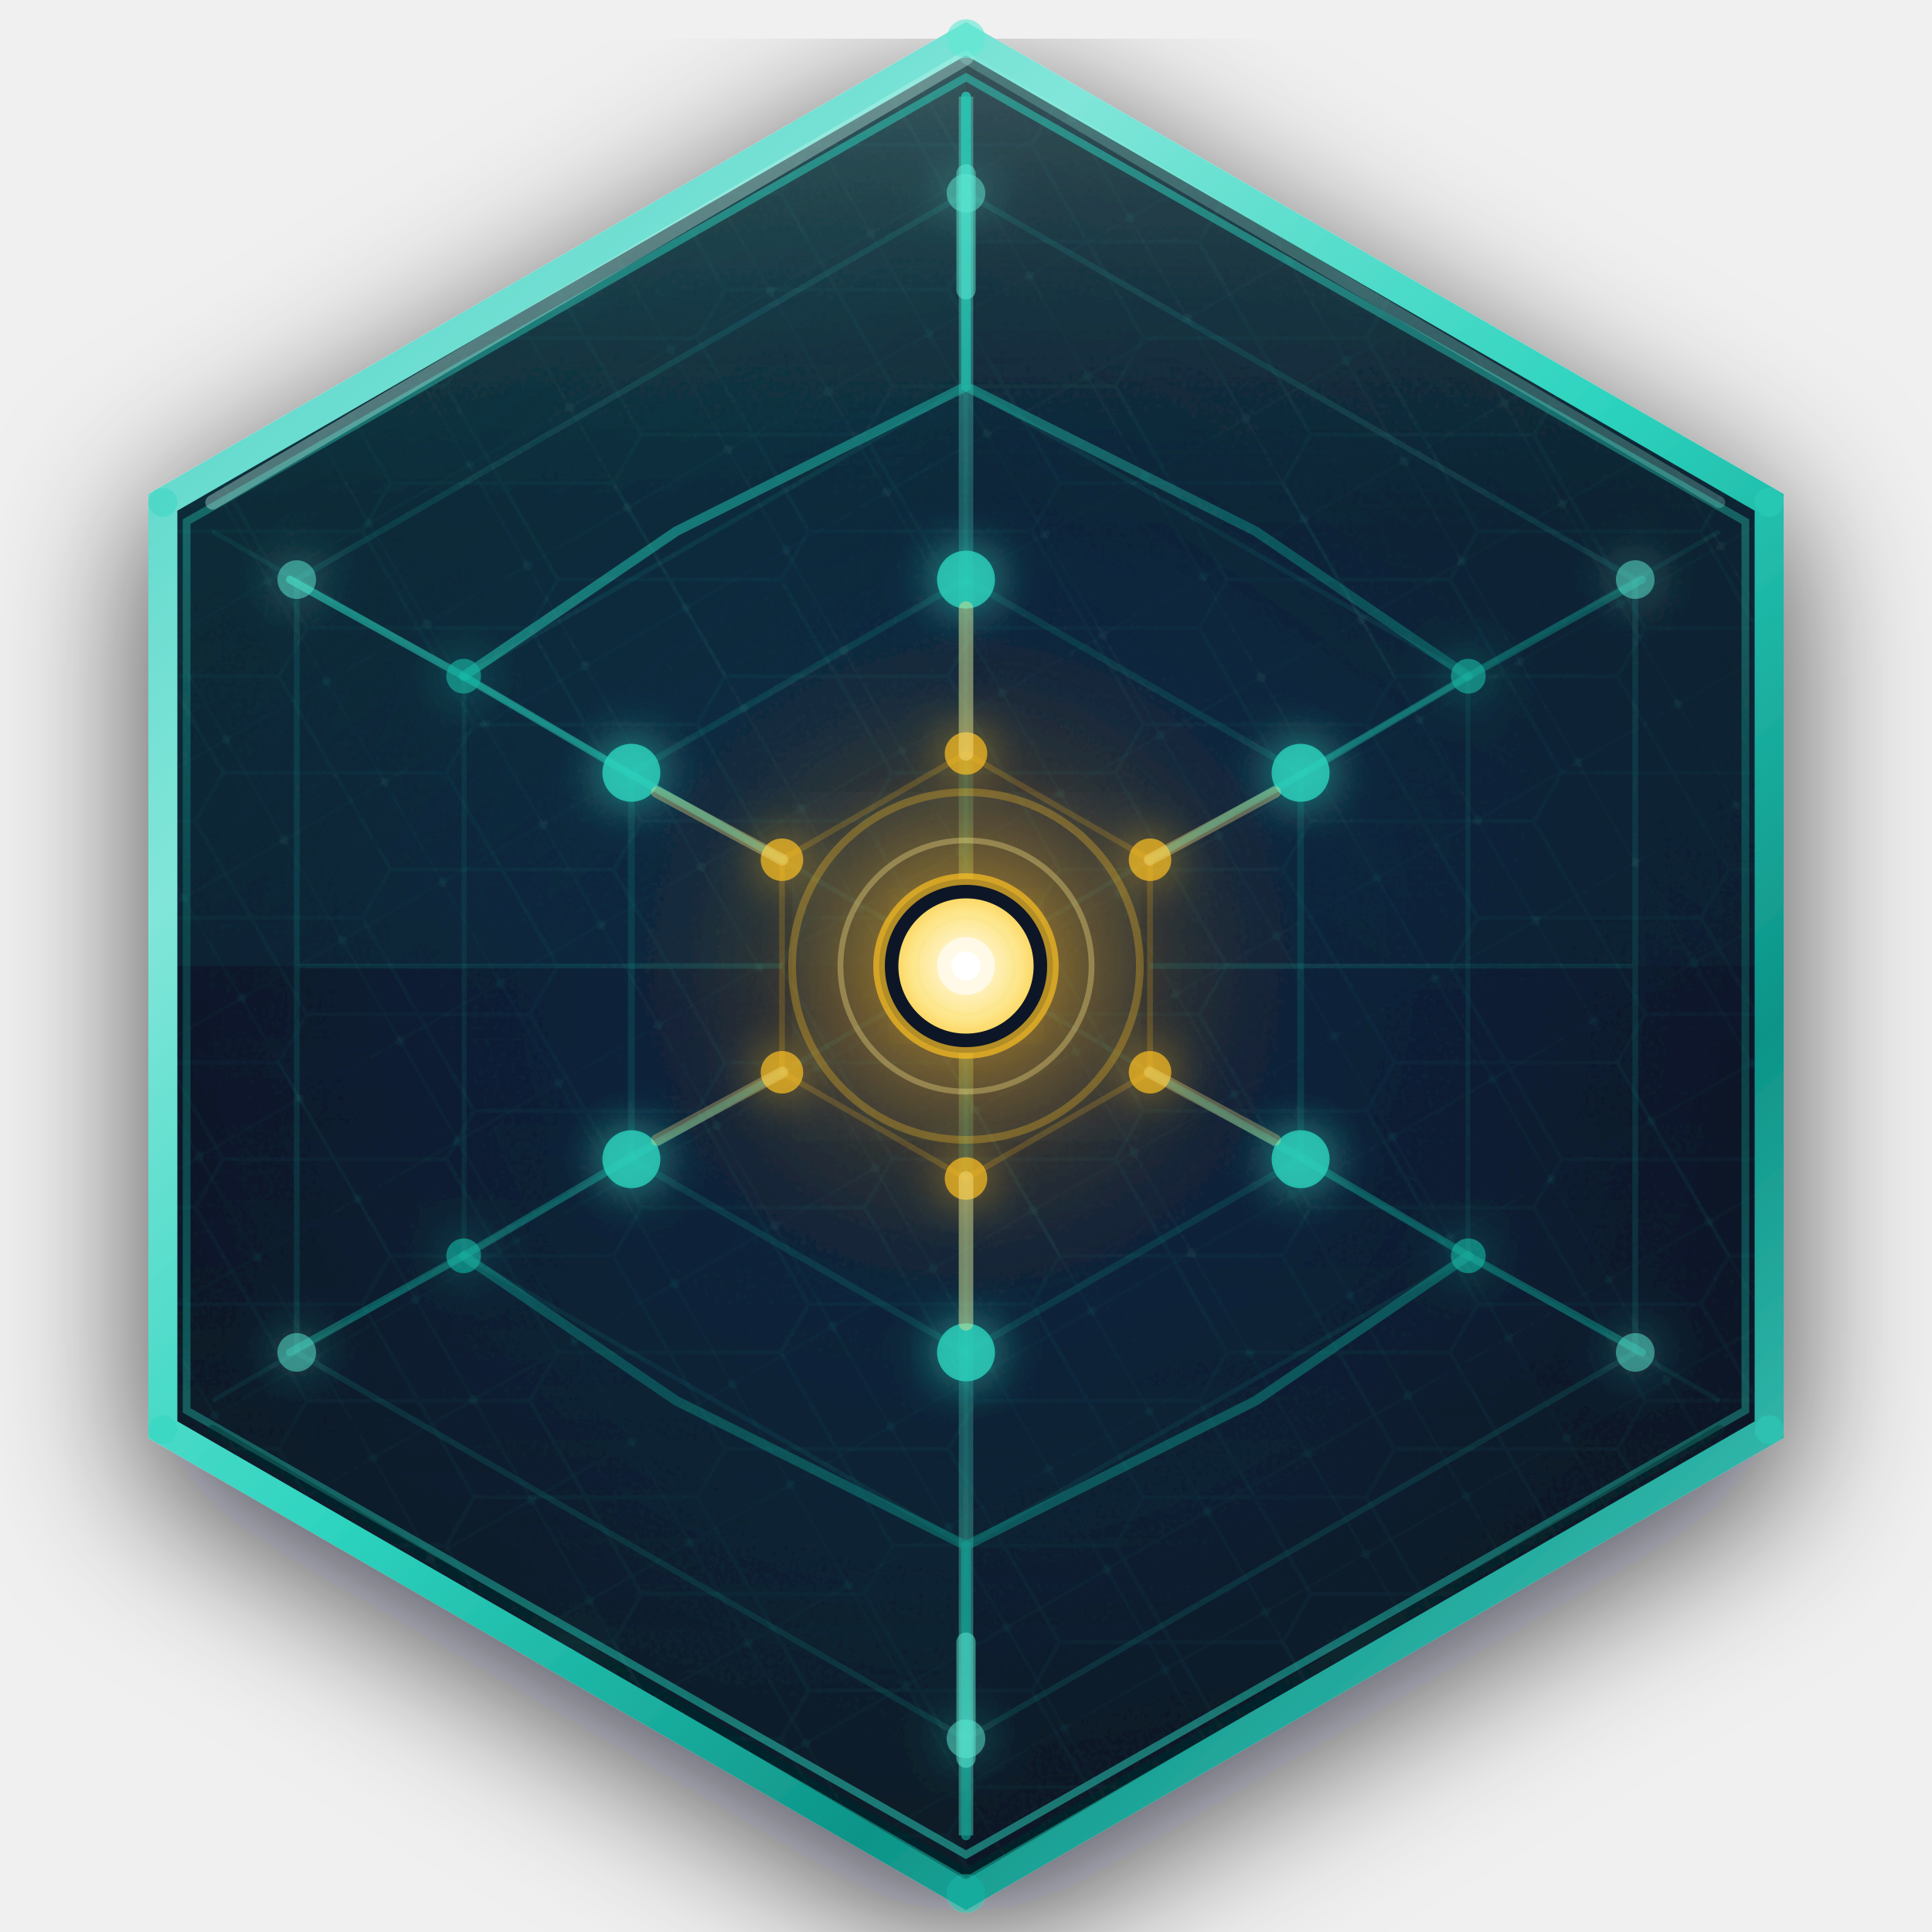
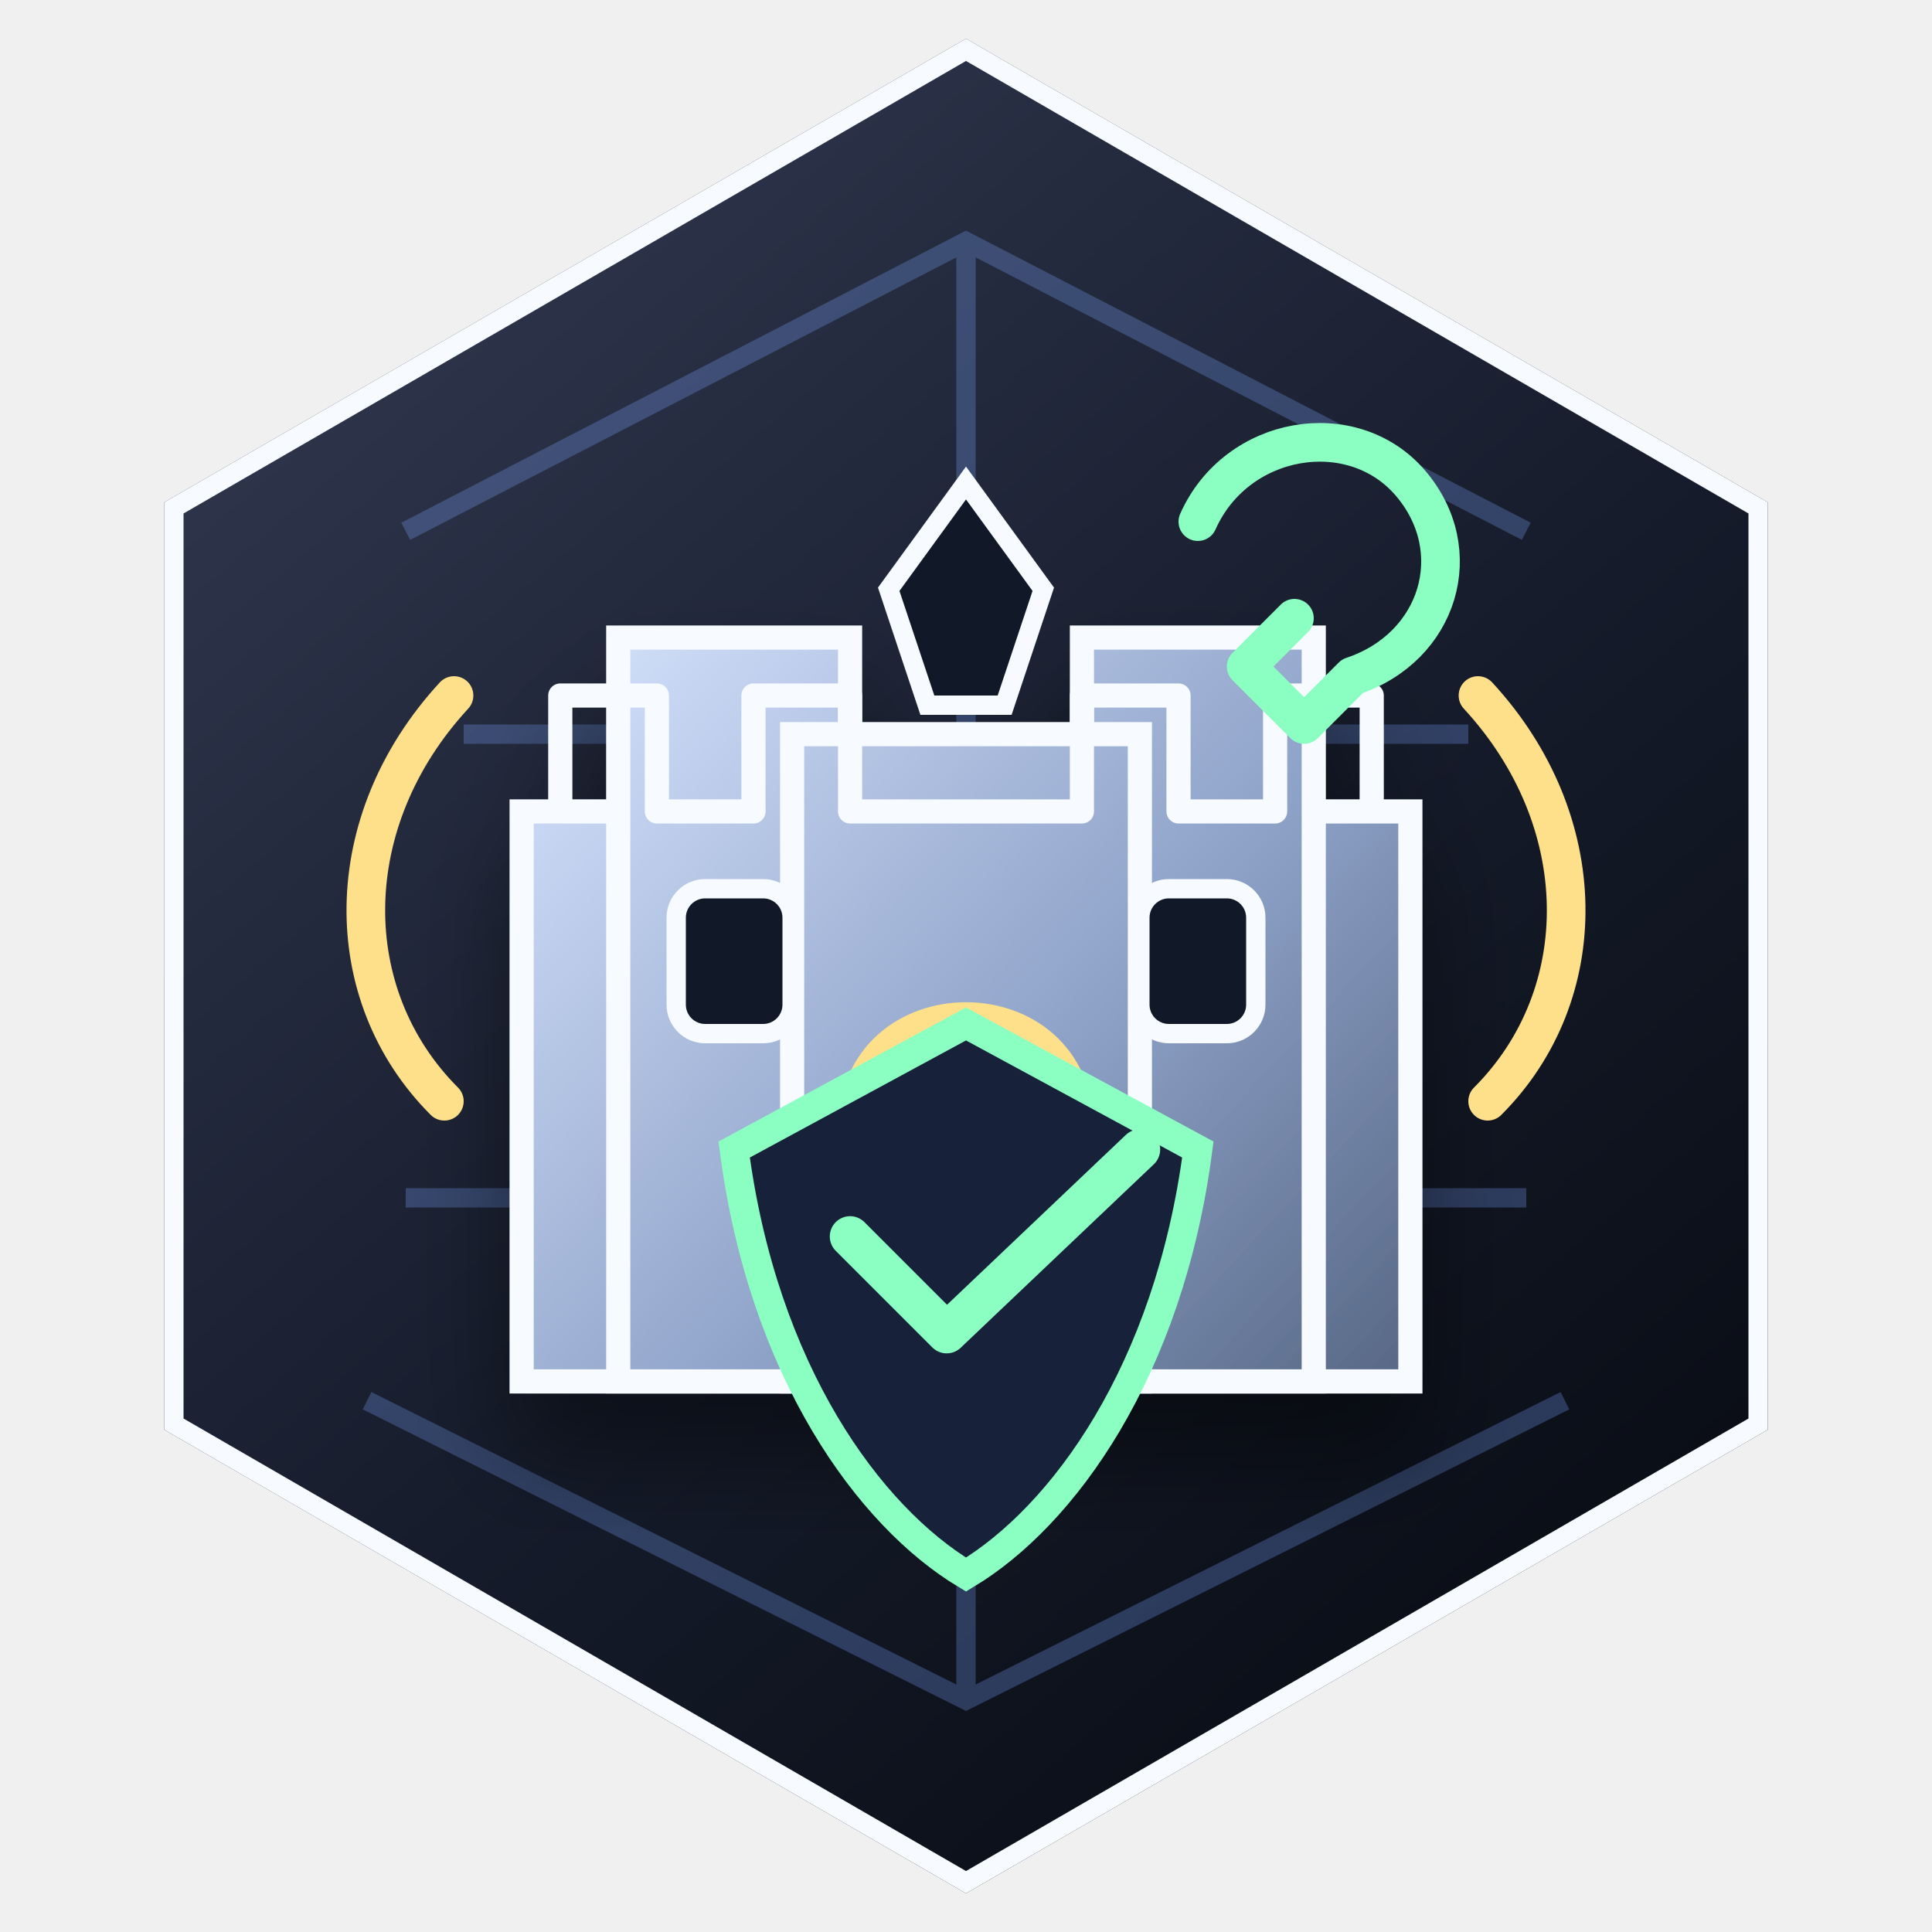
- <svg xmlns="http://www.w3.org/2000/svg" width="200" height="200" viewBox="0 0 200 200" fill="none">
+ <svg xmlns="http://www.w3.org/2000/svg" width="200" height="200" viewBox="0 0 200 200" role="img" aria-labelledby="citadel-title citadel-desc">
  <defs>
-     <linearGradient id="bg-midnight" x1="100" y1="4" x2="100" y2="196" gradientUnits="userSpaceOnUse">
-       <stop offset="0" stop-color="#0A1628" />
-       <stop offset="0.4" stop-color="#0C1E3A" />
-       <stop offset="0.7" stop-color="#081A30" />
-       <stop offset="1" stop-color="#040E1C" />
+     <clipPath id="citadel-hex">
+       <path d="M100 4 L183 52 L183 148 L100 196 L17 148 L17 52 Z" />
+     </clipPath>
+     <linearGradient id="citadel-bg" x1="35" y1="24" x2="169" y2="181" gradientUnits="userSpaceOnUse">
+       <stop offset="0" stop-color="#30364d" />
+       <stop offset="0.55" stop-color="#151b2a" />
+       <stop offset="1" stop-color="#080b12" />
    </linearGradient>
-     <linearGradient id="border-steel" x1="20" y1="10" x2="180" y2="190" gradientUnits="userSpaceOnUse">
-       <stop offset="0" stop-color="#4FD1C5" />
-       <stop offset="0.25" stop-color="#81E6D9" />
-       <stop offset="0.5" stop-color="#2DD4BF" />
-       <stop offset="0.75" stop-color="#0D9488" />
-       <stop offset="1" stop-color="#4FD1C5" />
+     <linearGradient id="citadel-stone" x1="54" y1="63" x2="149" y2="152" gradientUnits="userSpaceOnUse">
+       <stop offset="0" stop-color="#d9e6ff" />
+       <stop offset="0.55" stop-color="#8ea2c8" />
+       <stop offset="1" stop-color="#4d5d79" />
    </linearGradient>
-     <linearGradient id="border-inner" x1="100" y1="20" x2="100" y2="180" gradientUnits="userSpaceOnUse">
-       <stop offset="0" stop-color="#2DD4BF" stop-opacity="0.5" />
-       <stop offset="0.5" stop-color="#0D9488" stop-opacity="0.3" />
-       <stop offset="1" stop-color="#2DD4BF" stop-opacity="0.5" />
-     </linearGradient>
-     <radialGradient id="depth-field" cx="100" cy="100" r="85" gradientUnits="userSpaceOnUse">
-       <stop offset="0" stop-color="#0F2942" />
-       <stop offset="0.5" stop-color="#0A1F35" />
-       <stop offset="1" stop-color="#050F1E" />
-     </radialGradient>
-     <radialGradient id="core-radiance" cx="100" cy="100" r="35" gradientUnits="userSpaceOnUse">
-       <stop offset="0" stop-color="#FCD34D" stop-opacity="0.7" />
-       <stop offset="0.3" stop-color="#F59E0B" stop-opacity="0.4" />
-       <stop offset="0.6" stop-color="#D97706" stop-opacity="0.15" />
-       <stop offset="1" stop-color="#92400E" stop-opacity="0" />
-     </radialGradient>
-     <radialGradient id="core-hot" cx="100" cy="100" r="14" gradientUnits="userSpaceOnUse">
-       <stop offset="0" stop-color="#FFFBEB" />
-       <stop offset="0.4" stop-color="#FDE68A" />
-       <stop offset="0.7" stop-color="#FBBF24" />
-       <stop offset="1" stop-color="#F59E0B" stop-opacity="0.6" />
-     </radialGradient>
-     <linearGradient id="facet-a" x1="50" y1="30" x2="100" y2="100" gradientUnits="userSpaceOnUse">
-       <stop offset="0" stop-color="#2DD4BF" stop-opacity="0.12" />
-       <stop offset="1" stop-color="#0D9488" stop-opacity="0.02" />
-     </linearGradient>
-     <linearGradient id="facet-b" x1="150" y1="30" x2="100" y2="100" gradientUnits="userSpaceOnUse">
-       <stop offset="0" stop-color="#4FD1C5" stop-opacity="0.08" />
-       <stop offset="1" stop-color="#0F766E" stop-opacity="0.01" />
-     </linearGradient>
-     <linearGradient id="facet-c" x1="100" y1="170" x2="100" y2="100" gradientUnits="userSpaceOnUse">
-       <stop offset="0" stop-color="#0D9488" stop-opacity="0.08" />
-       <stop offset="1" stop-color="#134E4A" stop-opacity="0.01" />
-     </linearGradient>
-     <linearGradient id="circuit-grad" x1="40" y1="40" x2="160" y2="160" gradientUnits="userSpaceOnUse">
-       <stop offset="0" stop-color="#2DD4BF" stop-opacity="0.6" />
-       <stop offset="0.5" stop-color="#14B8A6" stop-opacity="0.3" />
-       <stop offset="1" stop-color="#0D9488" stop-opacity="0.5" />
-     </linearGradient>
-     <linearGradient id="axial-beam" x1="100" y1="25" x2="100" y2="175" gradientUnits="userSpaceOnUse">
-       <stop offset="0" stop-color="#5EEAD4" stop-opacity="0.4" />
-       <stop offset="0.35" stop-color="#2DD4BF" stop-opacity="0.15" />
-       <stop offset="0.5" stop-color="#FBBF24" stop-opacity="0.6" />
-       <stop offset="0.65" stop-color="#2DD4BF" stop-opacity="0.15" />
-       <stop offset="1" stop-color="#5EEAD4" stop-opacity="0.4" />
-     </linearGradient>
-     <linearGradient id="specular-top" x1="100" y1="4" x2="100" y2="55" gradientUnits="userSpaceOnUse">
-       <stop offset="0" stop-color="#CCFBF1" stop-opacity="0.25" />
-       <stop offset="1" stop-color="#0F766E" stop-opacity="0" />
-     </linearGradient>
-     <linearGradient id="gold-accent" x1="70" y1="70" x2="130" y2="130" gradientUnits="userSpaceOnUse">
-       <stop offset="0" stop-color="#FDE68A" />
-       <stop offset="0.5" stop-color="#FBBF24" />
-       <stop offset="1" stop-color="#D97706" />
-     </linearGradient>
-     <pattern id="hex-grid" width="20" height="17.32" patternUnits="userSpaceOnUse" patternTransform="rotate(30)">
-       <path d="M10 0L20 5.77V11.55L10 17.32L0 11.55V5.77Z" fill="none" stroke="#2DD4BF" stroke-opacity="0.04" stroke-width="0.4" />
-     </pattern>
-     <pattern id="fortify-hatch" width="12" height="12" patternUnits="userSpaceOnUse" patternTransform="rotate(60)">
-       <path d="M0 6H12" stroke="#4FD1C5" stroke-opacity="0.03" stroke-width="0.3" />
-       <path d="M6 0V12" stroke="#4FD1C5" stroke-opacity="0.025" stroke-width="0.3" />
-       <circle cx="6" cy="6" r="0.5" fill="#5EEAD4" fill-opacity="0.04" />
-     </pattern>
-     <filter id="outer-shadow" x="-10%" y="-5%" width="120%" height="120%" color-interpolation-filters="sRGB">
-       <feDropShadow dx="0" dy="4" stdDeviation="8" flood-color="#020617" flood-opacity="0.7" />
+     <filter id="citadel-shadow" x="-20%" y="-20%" width="140%" height="140%">
+       <feDropShadow dx="0" dy="7" stdDeviation="5" flood-color="#000000" flood-opacity="0.42" />
    </filter>
-     <filter id="ambient-glow" x="20%" y="20%" width="60%" height="60%" filterUnits="objectBoundingBox" color-interpolation-filters="sRGB">
-       <feGaussianBlur stdDeviation="12" result="blur" />
-       <feColorMatrix in="blur" type="matrix" values="0 0.6 0.5 0 0  0 0.8 0.7 0 0  0 0.5 0.8 0 0.1  0 0 0 0.8 0" />
-     </filter>
-     <filter id="core-bloom" x="30%" y="30%" width="40%" height="40%" filterUnits="objectBoundingBox" color-interpolation-filters="sRGB">
-       <feGaussianBlur stdDeviation="6" result="blur" />
-       <feColorMatrix in="blur" type="matrix" values="1 0.8 0 0 0.1  0.8 0.6 0 0 0.05  0 0 0 0 0  0 0 0 1 0" />
-     </filter>
-     <filter id="surface-noise" x="0%" y="0%" width="100%" height="100%" filterUnits="objectBoundingBox" color-interpolation-filters="sRGB">
-       <feTurbulence type="fractalNoise" baseFrequency="1.8" numOctaves="4" seed="7" result="noise" />
-       <feColorMatrix in="noise" type="saturate" values="0" />
-       <feComponentTransfer>
-         <feFuncA type="table" tableValues="0 0.04" />
-       </feComponentTransfer>
-     </filter>
-     <filter id="node-glow" x="-100%" y="-100%" width="300%" height="300%" color-interpolation-filters="sRGB">
-       <feGaussianBlur stdDeviation="2.5" result="blur" />
-       <feComposite in="SourceGraphic" in2="blur" operator="over" />
-     </filter>
-     <filter id="bevel" x="-5%" y="-5%" width="110%" height="110%" color-interpolation-filters="sRGB">
-       <feGaussianBlur stdDeviation="1" result="blur" />
-       <feSpecularLighting in="blur" surfaceScale="3" specularConstant="0.6" specularExponent="20" result="spec">
-         <fePointLight x="80" y="30" z="120" />
-       </feSpecularLighting>
-       <feComposite in="spec" in2="SourceGraphic" operator="in" result="specOut" />
-       <feComposite in="SourceGraphic" in2="specOut" operator="arithmetic" k1="0" k2="1" k3="0.3" k4="0" />
-     </filter>
-     <clipPath id="hex-clip">
-       <polygon points="100,4 183.14,52 183.14,148 100,196 16.86,148 16.86,52" />
-     </clipPath>
-     <clipPath id="hex-inner-clip">
-       <polygon points="100,14 174.45,57 174.45,143 100,186 25.55,143 25.55,57" />
-     </clipPath>
-     <clipPath id="hex-shield-clip">
-       <polygon points="100,30 160.62,65 160.62,135 100,170 39.38,135 39.38,65" />
-     </clipPath>
  </defs>
-   <g filter="url(#outer-shadow)">
-     <polygon points="100,4 183.14,52 183.14,148 100,196 16.86,148 16.86,52" fill="url(#bg-midnight)" />
-     <polygon points="100,4 183.14,52 183.14,148 100,196 16.86,148 16.86,52" fill="url(#depth-field)" opacity="0.7" />
-     <g clip-path="url(#hex-clip)">
-       <rect x="10" y="0" width="180" height="200" fill="url(#hex-grid)" />
-       <rect x="10" y="0" width="180" height="200" fill="url(#fortify-hatch)" />
-       <rect x="10" y="0" width="180" height="200" filter="url(#surface-noise)" />
-       <polygon points="100,4 16.86,52 16.86,100 100,100" fill="url(#facet-a)" />
-       <polygon points="100,4 183.14,52 183.14,100 100,100" fill="url(#facet-b)" />
-       <polygon points="16.86,100 16.86,148 100,196 100,100" fill="url(#facet-c)" />
-       <polygon points="183.14,100 183.14,148 100,196 100,100" fill="url(#facet-c)" opacity="0.7" />
-       <polygon points="100,4 183.14,52 100,65 16.86,52" fill="url(#specular-top)" />
-       <polygon points="100,20 169.28,60 169.28,140 100,180 30.72,140 30.72,60" fill="none" stroke="#2DD4BF" stroke-opacity="0.12" stroke-width="0.6" />
-       <polygon points="100,40 151.96,70 151.96,130 100,160 48.04,130 48.04,70" fill="none" stroke="#2DD4BF" stroke-opacity="0.08" stroke-width="0.5" />
-       <polygon points="100,60 134.64,80 134.64,120 100,140 65.36,120 65.36,80" fill="none" stroke="#14B8A6" stroke-opacity="0.15" stroke-width="0.7" />
-       <polygon points="100,78 119.05,89 119.05,111 100,122 80.95,111 80.95,89" fill="none" stroke="#FBBF24" stroke-opacity="0.2" stroke-width="0.6" />
-       <line x1="100" y1="10" x2="100" y2="190" stroke="url(#axial-beam)" stroke-width="1.5" />
-       <line x1="100" y1="100" x2="100" y2="10" stroke="#2DD4BF" stroke-opacity="0.1" stroke-width="0.5" />
-       <line x1="100" y1="100" x2="178" y2="55" stroke="#2DD4BF" stroke-opacity="0.08" stroke-width="0.5" />
-       <line x1="100" y1="100" x2="178" y2="145" stroke="#2DD4BF" stroke-opacity="0.08" stroke-width="0.5" />
-       <line x1="100" y1="100" x2="100" y2="190" stroke="#2DD4BF" stroke-opacity="0.1" stroke-width="0.5" />
-       <line x1="100" y1="100" x2="22" y2="145" stroke="#2DD4BF" stroke-opacity="0.08" stroke-width="0.5" />
-       <line x1="100" y1="100" x2="22" y2="55" stroke="#2DD4BF" stroke-opacity="0.08" stroke-width="0.5" />
-       <path d="M100 10 L100 40 L130 55 L152 70" stroke="url(#circuit-grad)" stroke-width="1" stroke-linecap="round" fill="none" />
-       <path d="M100 10 L100 40 L70 55 L48 70" stroke="url(#circuit-grad)" stroke-width="1" stroke-linecap="round" fill="none" />
-       <path d="M30 60 L48 70 L65 80 L81 89" stroke="url(#circuit-grad)" stroke-width="0.8" stroke-linecap="round" fill="none" />
-       <path d="M170 60 L152 70 L135 80 L119 89" stroke="url(#circuit-grad)" stroke-width="0.8" stroke-linecap="round" fill="none" />
-       <path d="M100 190 L100 160 L130 145 L152 130" stroke="url(#circuit-grad)" stroke-width="1" stroke-linecap="round" fill="none" />
-       <path d="M100 190 L100 160 L70 145 L48 130" stroke="url(#circuit-grad)" stroke-width="1" stroke-linecap="round" fill="none" />
-       <path d="M30 140 L48 130 L65 120 L81 111" stroke="url(#circuit-grad)" stroke-width="0.8" stroke-linecap="round" fill="none" />
-       <path d="M170 140 L152 130 L135 120 L119 111" stroke="url(#circuit-grad)" stroke-width="0.8" stroke-linecap="round" fill="none" />
-       <path d="M48 70 L65 80" stroke="#2DD4BF" stroke-opacity="0.2" stroke-width="0.6" stroke-linecap="round" fill="none" />
-       <path d="M135 80 L152 70" stroke="#2DD4BF" stroke-opacity="0.2" stroke-width="0.6" stroke-linecap="round" fill="none" />
-       <path d="M65 80 L81 89" stroke="#14B8A6" stroke-opacity="0.25" stroke-width="0.7" stroke-linecap="round" fill="none" />
-       <path d="M119 89 L135 80" stroke="#14B8A6" stroke-opacity="0.25" stroke-width="0.7" stroke-linecap="round" fill="none" />
-       <line x1="31" y1="100" x2="65" y2="100" stroke="#2DD4BF" stroke-opacity="0.1" stroke-width="0.5" />
-       <line x1="135" y1="100" x2="169" y2="100" stroke="#2DD4BF" stroke-opacity="0.1" stroke-width="0.5" />
-       <line x1="65" y1="100" x2="81" y2="100" stroke="#14B8A6" stroke-opacity="0.15" stroke-width="0.6" />
-       <line x1="119" y1="100" x2="135" y2="100" stroke="#14B8A6" stroke-opacity="0.15" stroke-width="0.6" />
-       <g filter="url(#ambient-glow)">
-         <circle cx="100" cy="100" r="30" fill="#0D9488" fill-opacity="0.15" />
-       </g>
-       <g filter="url(#core-bloom)">
-         <circle cx="100" cy="100" r="20" fill="#FBBF24" fill-opacity="0.2" />
-       </g>
-       <circle cx="100" cy="100" r="35" fill="url(#core-radiance)" />
-       <circle cx="100" cy="100" r="18" fill="none" stroke="#FBBF24" stroke-opacity="0.3" stroke-width="0.8" />
-       <circle cx="100" cy="100" r="13" fill="none" stroke="#FDE68A" stroke-opacity="0.35" stroke-width="0.6" />
-       <circle cx="100" cy="100" r="9" fill="#0A1628" stroke="#FBBF24" stroke-opacity="0.7" stroke-width="1.2" />
-       <circle cx="100" cy="100" r="7" fill="url(#core-hot)" />
-       <circle cx="100" cy="100" r="5" fill="none" stroke="#FDE68A" stroke-opacity="0.5" stroke-width="0.4" />
-       <circle cx="100" cy="100" r="3" fill="#FFFBEB" fill-opacity="0.9" />
-       <circle cx="100" cy="100" r="1.5" fill="#FFFFFF" />
-       <g filter="url(#node-glow)">
-         <circle cx="100" cy="60" r="3" fill="#2DD4BF" fill-opacity="0.8" />
-         <circle cx="134.64" cy="80" r="3" fill="#2DD4BF" fill-opacity="0.8" />
-         <circle cx="134.64" cy="120" r="3" fill="#2DD4BF" fill-opacity="0.8" />
-         <circle cx="100" cy="140" r="3" fill="#2DD4BF" fill-opacity="0.8" />
-         <circle cx="65.36" cy="120" r="3" fill="#2DD4BF" fill-opacity="0.8" />
-         <circle cx="65.36" cy="80" r="3" fill="#2DD4BF" fill-opacity="0.8" />
-         <circle cx="100" cy="78" r="2.2" fill="#FBBF24" fill-opacity="0.7" />
-         <circle cx="119.05" cy="89" r="2.2" fill="#FBBF24" fill-opacity="0.7" />
-         <circle cx="119.05" cy="111" r="2.2" fill="#FBBF24" fill-opacity="0.7" />
-         <circle cx="100" cy="122" r="2.2" fill="#FBBF24" fill-opacity="0.7" />
-         <circle cx="80.95" cy="111" r="2.2" fill="#FBBF24" fill-opacity="0.7" />
-         <circle cx="80.95" cy="89" r="2.2" fill="#FBBF24" fill-opacity="0.7" />
-         <circle cx="100" cy="20" r="2" fill="#5EEAD4" fill-opacity="0.5" />
-         <circle cx="169.28" cy="60" r="2" fill="#5EEAD4" fill-opacity="0.5" />
-         <circle cx="169.28" cy="140" r="2" fill="#5EEAD4" fill-opacity="0.5" />
-         <circle cx="100" cy="180" r="2" fill="#5EEAD4" fill-opacity="0.5" />
-         <circle cx="30.72" cy="140" r="2" fill="#5EEAD4" fill-opacity="0.5" />
-         <circle cx="30.72" cy="60" r="2" fill="#5EEAD4" fill-opacity="0.5" />
-         <circle cx="48" cy="70" r="1.8" fill="#14B8A6" fill-opacity="0.6" />
-         <circle cx="152" cy="70" r="1.8" fill="#14B8A6" fill-opacity="0.6" />
-         <circle cx="48" cy="130" r="1.8" fill="#14B8A6" fill-opacity="0.6" />
-         <circle cx="152" cy="130" r="1.8" fill="#14B8A6" fill-opacity="0.6" />
-         <circle cx="141.57" cy="28" r="1.5" fill="#5EEAD4" fill-opacity="0.35" />
-         <circle cx="58.43" cy="28" r="1.5" fill="#5EEAD4" fill-opacity="0.35" />
-         <circle cx="141.57" cy="172" r="1.5" fill="#5EEAD4" fill-opacity="0.35" />
-         <circle cx="58.43" cy="172" r="1.5" fill="#5EEAD4" fill-opacity="0.35" />
-       </g>
-       <line x1="100" y1="78" x2="100" y2="63" stroke="#FDE68A" stroke-opacity="0.4" stroke-width="1.5" stroke-linecap="round" />
-       <line x1="119" y1="89" x2="132" y2="82" stroke="#FDE68A" stroke-opacity="0.35" stroke-width="1.2" stroke-linecap="round" />
-       <line x1="119" y1="111" x2="132" y2="118" stroke="#FDE68A" stroke-opacity="0.3" stroke-width="1.2" stroke-linecap="round" />
-       <line x1="100" y1="122" x2="100" y2="137" stroke="#FDE68A" stroke-opacity="0.4" stroke-width="1.5" stroke-linecap="round" />
-       <line x1="81" y1="111" x2="68" y2="118" stroke="#FDE68A" stroke-opacity="0.3" stroke-width="1.2" stroke-linecap="round" />
-       <line x1="81" y1="89" x2="68" y2="82" stroke="#FDE68A" stroke-opacity="0.35" stroke-width="1.2" stroke-linecap="round" />
-       <line x1="100" y1="18" x2="100" y2="30" stroke="#5EEAD4" stroke-opacity="0.5" stroke-width="2" stroke-linecap="round" />
-       <line x1="100" y1="170" x2="100" y2="182" stroke="#5EEAD4" stroke-opacity="0.5" stroke-width="2" stroke-linecap="round" />
+   <g clip-path="url(#citadel-hex)">
+     <path d="M100 4 L183 52 L183 148 L100 196 L17 148 L17 52 Z" fill="url(#citadel-bg)" />
+     <g stroke="#7aa7ff" stroke-width="2" opacity="0.28" fill="none">
+       <path d="M42 55 L100 25 L158 55" />
+       <path d="M38 145 L100 176 L162 145" />
+       <path d="M100 25 V176" />
+       <path d="M48 76 H152" />
+       <path d="M42 124 H158" />
    </g>
-     <polygon points="100,4 183.14,52 183.14,148 100,196 16.86,148 16.86,52" fill="none" stroke="url(#border-steel)" stroke-width="3" />
-     <polygon points="100,8 180.68,54 180.68,146 100,192 19.32,146 19.32,54" fill="none" stroke="url(#border-inner)" stroke-width="0.8" />
-     <line x1="22" y1="52" x2="100" y2="6" stroke="#CCFBF1" stroke-opacity="0.35" stroke-width="1.5" stroke-linecap="round" />
-     <line x1="100" y1="6" x2="178" y2="52" stroke="#99F6E4" stroke-opacity="0.25" stroke-width="1.2" stroke-linecap="round" />
-     <line x1="22" y1="148" x2="100" y2="194" stroke="#042F2E" stroke-opacity="0.4" stroke-width="1" stroke-linecap="round" />
-     <line x1="100" y1="194" x2="178" y2="148" stroke="#042F2E" stroke-opacity="0.4" stroke-width="1" stroke-linecap="round" />
-     <circle cx="100" cy="4" r="2" fill="#5EEAD4" fill-opacity="0.6" />
-     <circle cx="183.14" cy="52" r="1.5" fill="#2DD4BF" fill-opacity="0.4" />
-     <circle cx="183.14" cy="148" r="1.5" fill="#2DD4BF" fill-opacity="0.4" />
-     <circle cx="100" cy="196" r="2" fill="#14B8A6" fill-opacity="0.5" />
-     <circle cx="16.86" cy="148" r="1.5" fill="#2DD4BF" fill-opacity="0.4" />
-     <circle cx="16.86" cy="52" r="1.5" fill="#2DD4BF" fill-opacity="0.4" />
+     <g filter="url(#citadel-shadow)">
+       <path d="M54 84 H146 V143 H54 Z" fill="url(#citadel-stone)" stroke="#f7fbff" stroke-width="2.5" />
+       <path d="M64 66 H88 V143 H64 Z" fill="url(#citadel-stone)" stroke="#f7fbff" stroke-width="2.5" />
+       <path d="M112 66 H136 V143 H112 Z" fill="url(#citadel-stone)" stroke="#f7fbff" stroke-width="2.5" />
+       <path d="M82 76 H118 V143 H82 Z" fill="url(#citadel-stone)" stroke="#f7fbff" stroke-width="2.5" />
+       <path d="M58 84 V72 H68 V84 H78 V72 H88 V84 H112 V72 H122 V84 H132 V72 H142 V84" fill="none" stroke="#f7fbff" stroke-width="2.5" stroke-linejoin="round" />
+       <path d="M88 143 V117 C88 101 112 101 112 117 V143 Z" fill="#111827" stroke="#ffe08a" stroke-width="2.5" />
+     </g>
+     <g fill="#111827" stroke="#f7fbff" stroke-width="2">
+       <rect x="70" y="92" width="12" height="15" rx="3" />
+       <rect x="118" y="92" width="12" height="15" rx="3" />
+       <path d="M92 61 L100 50 L108 61 L104 73 H96 Z" />
+     </g>
+     <g fill="none" stroke-linecap="round" stroke-linejoin="round">
+       <path d="M46 114 C35 103 35 85 47 72" stroke="#ffe08a" stroke-width="4" />
+       <path d="M154 114 C165 103 165 85 153 72" stroke="#ffe08a" stroke-width="4" />
+       <path d="M124 54 C128 45 140 43 146 50 C152 57 149 67 140 70 L135 75 L129 69 L134 64" stroke="#8affc1" stroke-width="4" />
+       <path d="M98 124 H102 M96 132 H104" stroke="#ffe08a" stroke-width="2.5" />
+     </g>
+     <path d="M100 106 L124 119 C121 142 110 157 100 163 C90 157 79 142 76 119 Z" fill="#17223a" stroke="#8affc1" stroke-width="3" />
+     <path d="M88 128 L98 138 L118 119" fill="none" stroke="#8affc1" stroke-width="4.2" stroke-linecap="round" stroke-linejoin="round" />
+     <path d="M100 4 L183 52 L183 148 L100 196 L17 148 L17 52 Z" fill="none" stroke="#f7fbff" stroke-width="4" />
  </g>
</svg>
